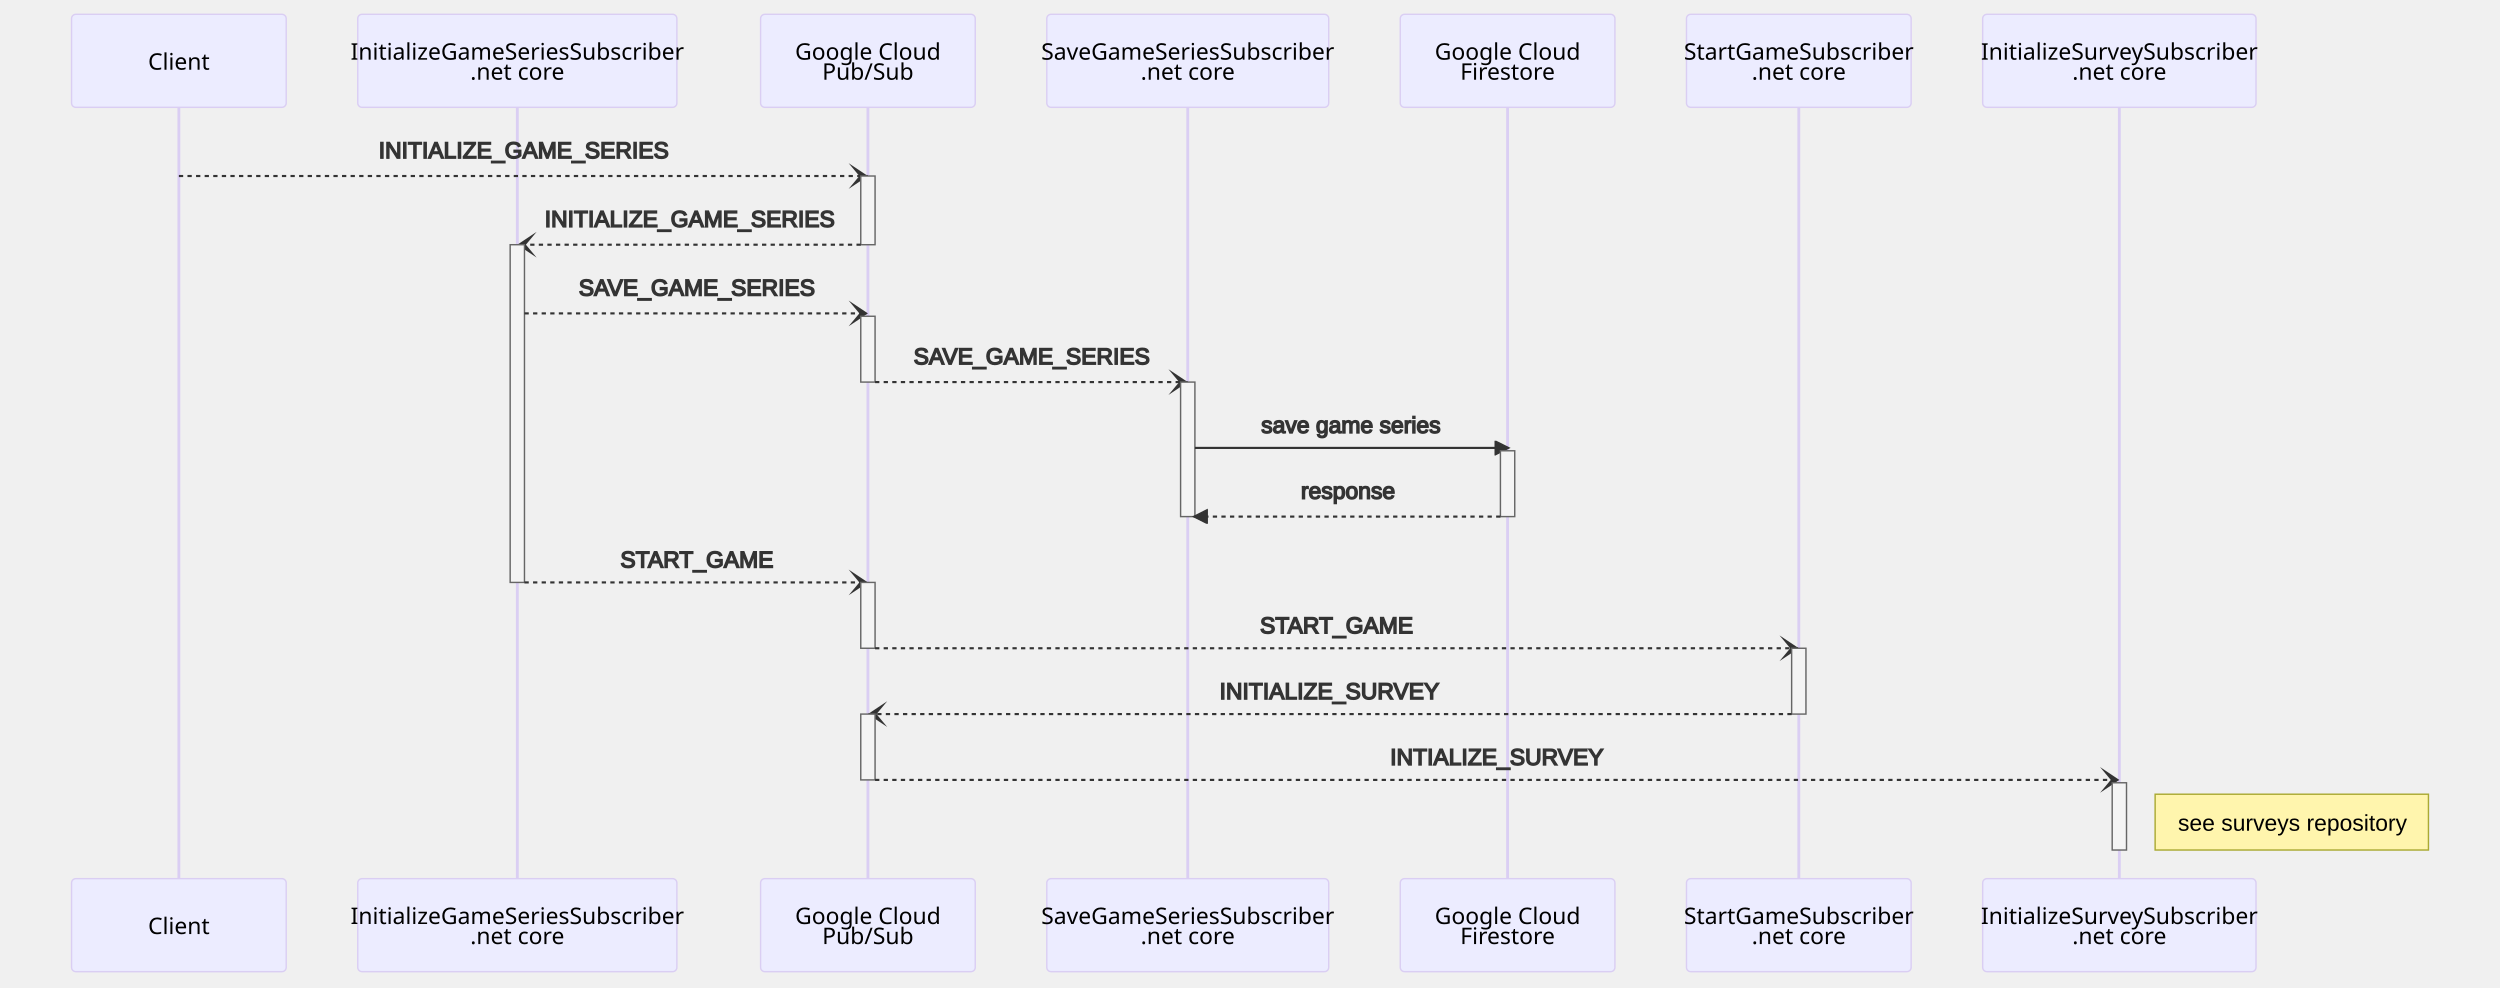
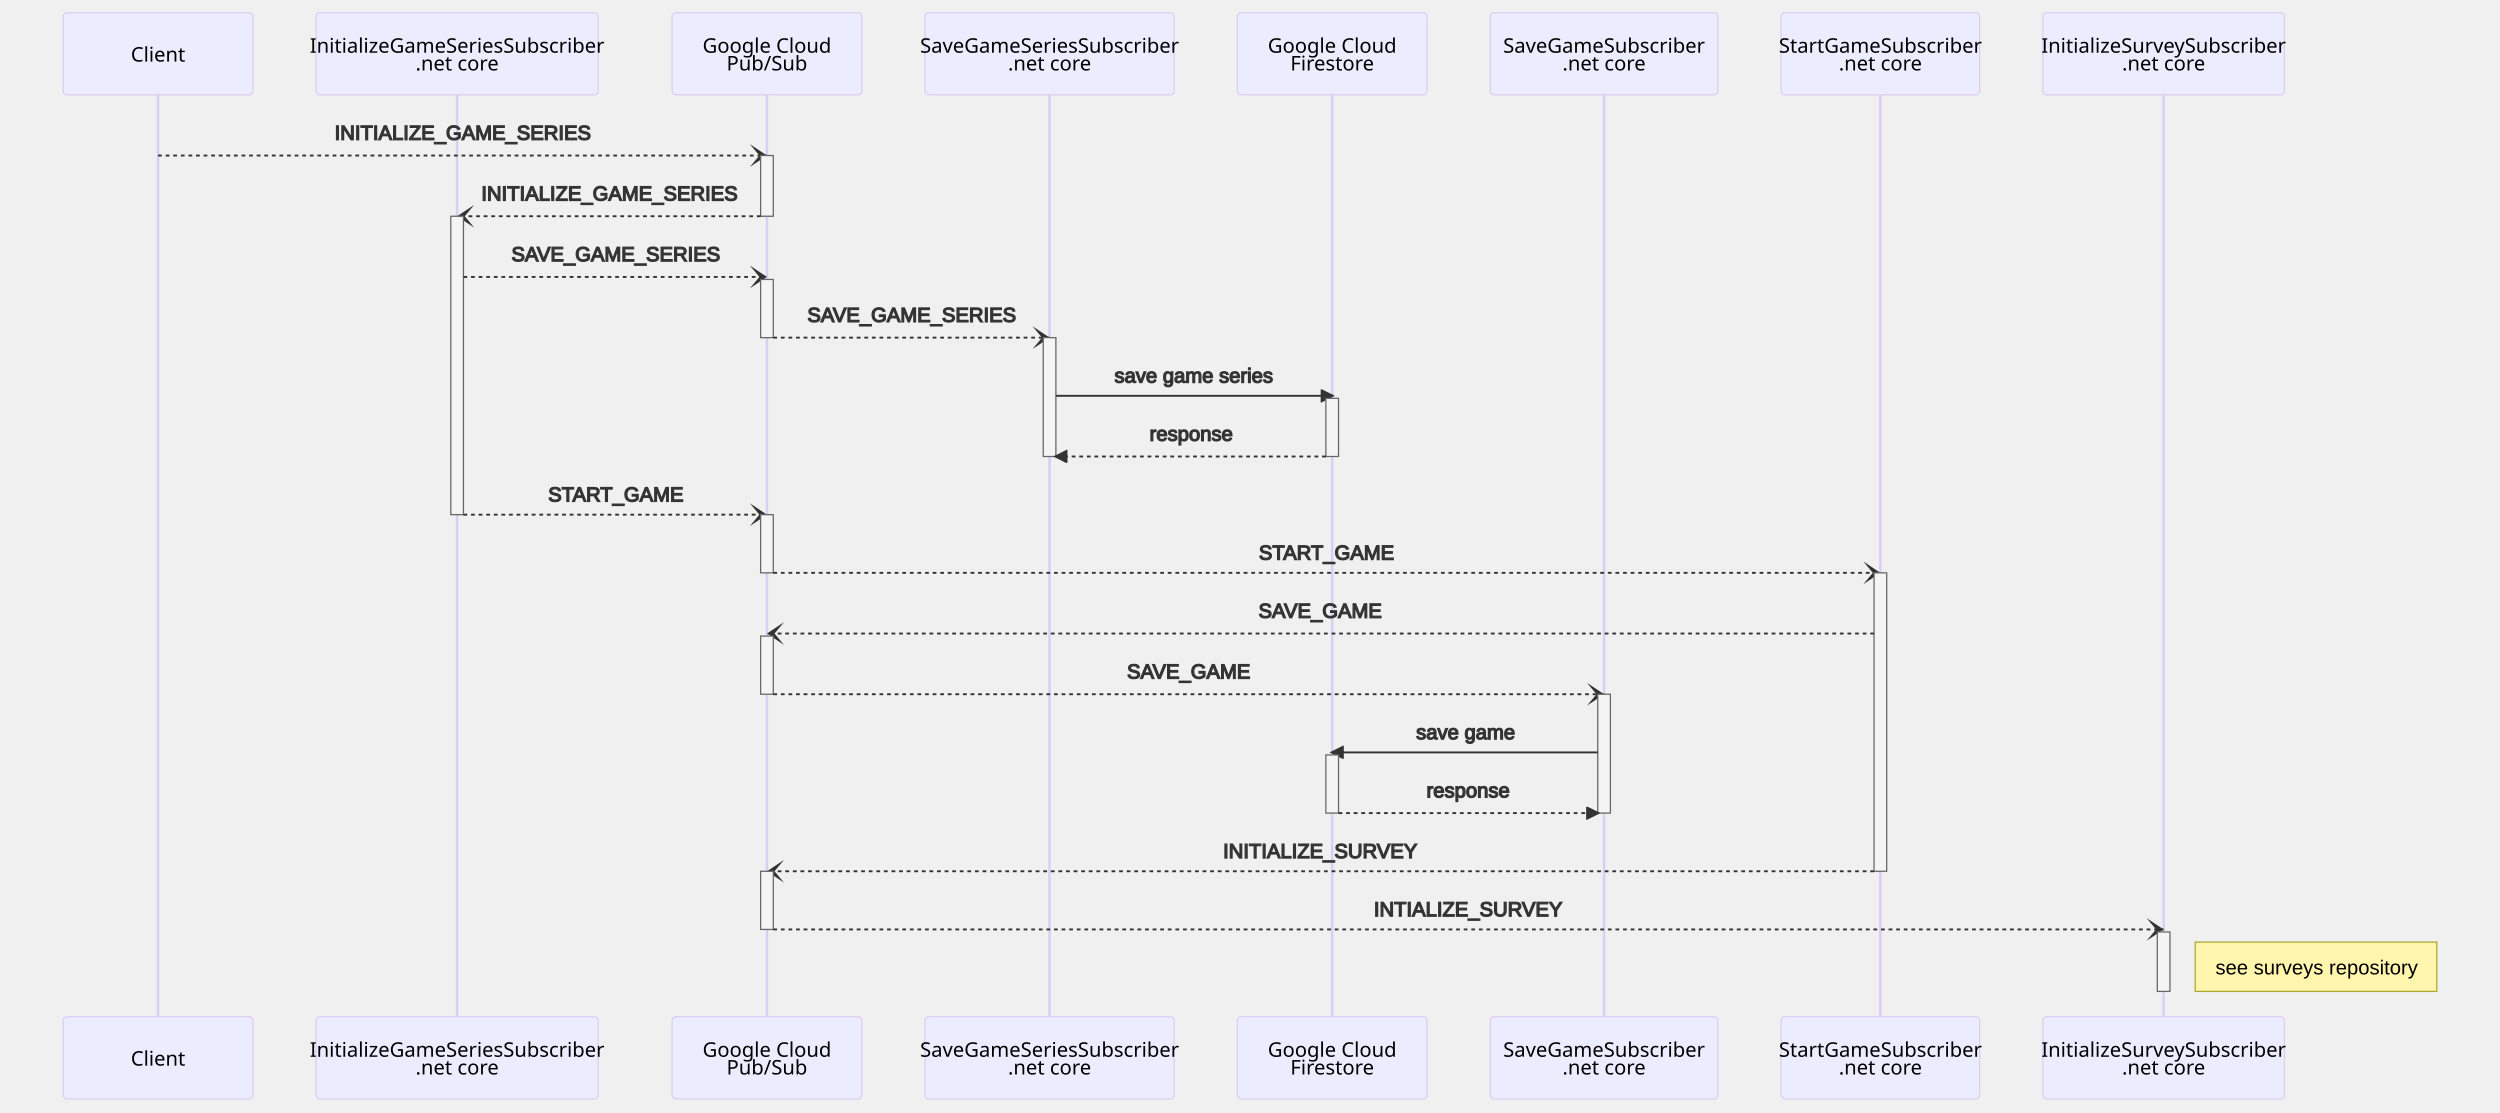
- <svg xmlns="http://www.w3.org/2000/svg" id="graph-div" width="100%" height="690" style="max-width: 1747px;" viewBox="-50 -10 1747 690">
+ <svg xmlns="http://www.w3.org/2000/svg" id="graph-div" width="100%" height="880" style="max-width: 1977px;" viewBox="-50 -10 1977 880">
  <style>#graph-div {font-family:"trebuchet ms",verdana,arial,sans-serif;font-size:16px;fill:#333;}#graph-div .error-icon{fill:#552222;}#graph-div .error-text{fill:#552222;stroke:#552222;}#graph-div .edge-thickness-normal{stroke-width:2px;}#graph-div .edge-thickness-thick{stroke-width:3.5px;}#graph-div .edge-pattern-solid{stroke-dasharray:0;}#graph-div .edge-pattern-dashed{stroke-dasharray:3;}#graph-div .edge-pattern-dotted{stroke-dasharray:2;}#graph-div .marker{fill:#333333;stroke:#333333;}#graph-div .marker.cross{stroke:#333333;}#graph-div svg{font-family:"trebuchet ms",verdana,arial,sans-serif;font-size:16px;}#graph-div .actor{stroke:hsl(259.626, 59.777%, 87.902%);fill:#ECECFF;}#graph-div text.actor&gt;tspan{fill:black;stroke:none;}#graph-div .actor-line{stroke:grey;}#graph-div .messageLine0{stroke-width:1.5;stroke-dasharray:none;stroke:#333;}#graph-div .messageLine1{stroke-width:1.5;stroke-dasharray:2,2;stroke:#333;}#graph-div #arrowhead path{fill:#333;stroke:#333;}#graph-div .sequenceNumber{fill:white;}#graph-div #sequencenumber{fill:#333;}#graph-div #crosshead path{fill:#333;stroke:#333;}#graph-div .messageText{fill:#333;stroke:#333;}#graph-div .labelBox{stroke:hsl(259.626, 59.777%, 87.902%);fill:#ECECFF;}#graph-div .labelText,#graph-div .labelText&gt;tspan{fill:black;stroke:none;}#graph-div .loopText,#graph-div .loopText&gt;tspan{fill:black;stroke:none;}#graph-div .loopLine{stroke-width:2px;stroke-dasharray:2,2;stroke:hsl(259.626, 59.777%, 87.902%);fill:hsl(259.626, 59.777%, 87.902%);}#graph-div .note{stroke:#aaaa33;fill:#fff5ad;}#graph-div .noteText,#graph-div .noteText&gt;tspan{fill:black;stroke:none;}#graph-div .activation0{fill:#f4f4f4;stroke:#666;}#graph-div .activation1{fill:#f4f4f4;stroke:#666;}#graph-div .activation2{fill:#f4f4f4;stroke:#666;}#graph-div .actorPopupMenu{position:absolute;}#graph-div .actorPopupMenuPanel{position:absolute;fill:#ECECFF;box-shadow:0px 8px 16px 0px rgba(0,0,0,0.2);filter:drop-shadow(3px 5px 2px rgb(0 0 0 / 0.4));}#graph-div .actor-man line{stroke:hsl(259.626, 59.777%, 87.902%);fill:#ECECFF;}#graph-div .actor-man circle,#graph-div line{stroke:hsl(259.626, 59.777%, 87.902%);fill:#ECECFF;stroke-width:2px;}#graph-div :root{--mermaid-font-family:"trebuchet ms",verdana,arial,sans-serif;}</style>
  <g />
  <defs>
    <symbol id="computer" width="24" height="24">
      <path transform="scale(.5)" d="M2 2v13h20v-13h-20zm18 11h-16v-9h16v9zm-10.228 6l.466-1h3.524l.467 1h-4.457zm14.228 3h-24l2-6h2.104l-1.33 4h18.45l-1.297-4h2.073l2 6zm-5-10h-14v-7h14v7z" />
    </symbol>
  </defs>
  <defs>
    <symbol id="database" fill-rule="evenodd" clip-rule="evenodd">
      <path transform="scale(.5)" d="M12.258.001l.256.004.255.005.253.008.251.01.249.012.247.015.246.016.242.019.241.02.239.023.236.024.233.027.231.028.229.031.225.032.223.034.22.036.217.038.214.04.211.041.208.043.205.045.201.046.198.048.194.05.191.051.187.053.183.054.18.056.175.057.172.059.168.06.163.061.16.063.155.064.15.066.074.033.073.033.071.034.07.034.069.035.068.035.067.035.066.035.064.036.064.036.062.036.06.036.06.037.058.037.058.037.055.038.055.038.053.038.052.038.051.039.05.039.048.039.047.039.045.04.044.04.043.04.041.04.04.041.039.041.037.041.036.041.034.041.033.042.032.042.03.042.029.042.027.042.026.043.024.043.023.043.021.043.02.043.018.044.017.043.015.044.013.044.012.044.011.045.009.044.007.045.006.045.004.045.002.045.001.045v17l-.001.045-.002.045-.004.045-.006.045-.007.045-.009.044-.011.045-.012.044-.013.044-.015.044-.017.043-.018.044-.02.043-.021.043-.023.043-.024.043-.026.043-.027.042-.029.042-.03.042-.032.042-.033.042-.034.041-.036.041-.037.041-.039.041-.04.041-.041.04-.043.04-.044.04-.045.04-.047.039-.048.039-.05.039-.051.039-.052.038-.053.038-.055.038-.055.038-.058.037-.058.037-.06.037-.06.036-.062.036-.064.036-.064.036-.066.035-.067.035-.068.035-.069.035-.07.034-.071.034-.073.033-.074.033-.15.066-.155.064-.16.063-.163.061-.168.06-.172.059-.175.057-.18.056-.183.054-.187.053-.191.051-.194.05-.198.048-.201.046-.205.045-.208.043-.211.041-.214.04-.217.038-.22.036-.223.034-.225.032-.229.031-.231.028-.233.027-.236.024-.239.023-.241.02-.242.019-.246.016-.247.015-.249.012-.251.01-.253.008-.255.005-.256.004-.258.001-.258-.001-.256-.004-.255-.005-.253-.008-.251-.01-.249-.012-.247-.015-.245-.016-.243-.019-.241-.02-.238-.023-.236-.024-.234-.027-.231-.028-.228-.031-.226-.032-.223-.034-.22-.036-.217-.038-.214-.04-.211-.041-.208-.043-.204-.045-.201-.046-.198-.048-.195-.05-.19-.051-.187-.053-.184-.054-.179-.056-.176-.057-.172-.059-.167-.06-.164-.061-.159-.063-.155-.064-.151-.066-.074-.033-.072-.033-.072-.034-.07-.034-.069-.035-.068-.035-.067-.035-.066-.035-.064-.036-.063-.036-.062-.036-.061-.036-.06-.037-.058-.037-.057-.037-.056-.038-.055-.038-.053-.038-.052-.038-.051-.039-.049-.039-.049-.039-.046-.039-.046-.04-.044-.04-.043-.04-.041-.04-.04-.041-.039-.041-.037-.041-.036-.041-.034-.041-.033-.042-.032-.042-.03-.042-.029-.042-.027-.042-.026-.043-.024-.043-.023-.043-.021-.043-.02-.043-.018-.044-.017-.043-.015-.044-.013-.044-.012-.044-.011-.045-.009-.044-.007-.045-.006-.045-.004-.045-.002-.045-.001-.045v-17l.001-.045.002-.045.004-.045.006-.045.007-.045.009-.044.011-.045.012-.044.013-.044.015-.044.017-.043.018-.044.02-.043.021-.043.023-.043.024-.043.026-.043.027-.042.029-.042.03-.042.032-.042.033-.042.034-.041.036-.041.037-.041.039-.041.04-.041.041-.04.043-.04.044-.04.046-.04.046-.039.049-.039.049-.039.051-.039.052-.038.053-.038.055-.038.056-.038.057-.037.058-.037.06-.037.061-.036.062-.036.063-.036.064-.036.066-.035.067-.035.068-.035.069-.035.07-.034.072-.034.072-.033.074-.033.151-.066.155-.064.159-.063.164-.061.167-.06.172-.059.176-.057.179-.056.184-.054.187-.053.19-.051.195-.05.198-.048.201-.046.204-.045.208-.043.211-.041.214-.04.217-.038.22-.036.223-.034.226-.032.228-.031.231-.028.234-.027.236-.024.238-.023.241-.02.243-.019.245-.016.247-.015.249-.012.251-.01.253-.008.255-.005.256-.004.258-.001.258.001zm-9.258 20.499v.01l.001.021.003.021.004.022.005.021.006.022.007.022.009.023.01.022.011.023.012.023.013.023.015.023.016.024.017.023.018.024.019.024.021.024.022.025.023.024.024.025.052.049.056.05.061.051.066.051.07.051.075.051.079.052.084.052.088.052.092.052.097.052.102.051.105.052.11.052.114.051.119.051.123.051.127.05.131.05.135.05.139.048.144.049.147.047.152.047.155.047.16.045.163.045.167.043.171.043.176.041.178.041.183.039.187.039.19.037.194.035.197.035.202.033.204.031.209.03.212.029.216.027.219.025.222.024.226.021.23.02.233.018.236.016.24.015.243.012.246.01.249.008.253.005.256.004.259.001.26-.001.257-.004.254-.005.25-.008.247-.011.244-.012.241-.014.237-.016.233-.018.231-.021.226-.021.224-.024.22-.026.216-.027.212-.028.21-.031.205-.031.202-.034.198-.034.194-.036.191-.037.187-.039.183-.04.179-.04.175-.042.172-.043.168-.044.163-.045.16-.046.155-.046.152-.047.148-.048.143-.049.139-.049.136-.05.131-.05.126-.05.123-.051.118-.052.114-.051.11-.052.106-.052.101-.052.096-.052.092-.052.088-.053.083-.051.079-.052.074-.052.07-.051.065-.051.06-.051.056-.05.051-.05.023-.024.023-.025.021-.024.02-.024.019-.024.018-.024.017-.024.015-.023.014-.024.013-.023.012-.023.01-.023.01-.022.008-.022.006-.022.006-.022.004-.022.004-.021.001-.021.001-.021v-4.127l-.077.055-.08.053-.083.054-.085.053-.087.052-.09.052-.093.051-.095.05-.097.05-.1.049-.102.049-.105.048-.106.047-.109.047-.111.046-.114.045-.115.045-.118.044-.12.043-.122.042-.124.042-.126.041-.128.04-.13.04-.132.038-.134.038-.135.037-.138.037-.139.035-.142.035-.143.034-.144.033-.147.032-.148.031-.15.03-.151.03-.153.029-.154.027-.156.027-.158.026-.159.025-.161.024-.162.023-.163.022-.165.021-.166.02-.167.019-.169.018-.169.017-.171.016-.173.015-.173.014-.175.013-.175.012-.177.011-.178.01-.179.008-.179.008-.181.006-.182.005-.182.004-.184.003-.184.002h-.37l-.184-.002-.184-.003-.182-.004-.182-.005-.181-.006-.179-.008-.179-.008-.178-.01-.176-.011-.176-.012-.175-.013-.173-.014-.172-.015-.171-.016-.17-.017-.169-.018-.167-.019-.166-.02-.165-.021-.163-.022-.162-.023-.161-.024-.159-.025-.157-.026-.156-.027-.155-.027-.153-.029-.151-.03-.15-.03-.148-.031-.146-.032-.145-.033-.143-.034-.141-.035-.14-.035-.137-.037-.136-.037-.134-.038-.132-.038-.13-.04-.128-.04-.126-.041-.124-.042-.122-.042-.12-.044-.117-.043-.116-.045-.113-.045-.112-.046-.109-.047-.106-.047-.105-.048-.102-.049-.1-.049-.097-.05-.095-.05-.093-.052-.09-.051-.087-.052-.085-.053-.083-.054-.08-.054-.077-.054v4.127zm0-5.654v.011l.001.021.003.021.004.021.005.022.006.022.007.022.009.022.01.022.011.023.012.023.013.023.015.024.016.023.017.024.018.024.019.024.021.024.022.024.023.025.024.024.052.05.056.05.061.05.066.051.07.051.075.052.079.051.084.052.088.052.092.052.097.052.102.052.105.052.11.051.114.051.119.052.123.05.127.051.131.05.135.049.139.049.144.048.147.048.152.047.155.046.16.045.163.045.167.044.171.042.176.042.178.04.183.04.187.038.19.037.194.036.197.034.202.033.204.032.209.03.212.028.216.027.219.025.222.024.226.022.23.02.233.018.236.016.24.014.243.012.246.01.249.008.253.006.256.003.259.001.26-.001.257-.003.254-.006.25-.008.247-.01.244-.012.241-.015.237-.016.233-.018.231-.02.226-.022.224-.024.22-.025.216-.027.212-.029.21-.03.205-.032.202-.033.198-.035.194-.036.191-.037.187-.039.183-.039.179-.041.175-.042.172-.043.168-.044.163-.045.16-.045.155-.047.152-.047.148-.048.143-.048.139-.05.136-.049.131-.05.126-.051.123-.051.118-.051.114-.052.11-.052.106-.052.101-.052.096-.052.092-.052.088-.052.083-.052.079-.052.074-.051.07-.052.065-.051.06-.05.056-.051.051-.049.023-.025.023-.024.021-.025.02-.024.019-.024.018-.024.017-.024.015-.023.014-.023.013-.024.012-.022.01-.023.01-.023.008-.022.006-.022.006-.022.004-.021.004-.022.001-.021.001-.021v-4.139l-.077.054-.08.054-.083.054-.085.052-.087.053-.09.051-.093.051-.095.051-.097.05-.1.049-.102.049-.105.048-.106.047-.109.047-.111.046-.114.045-.115.044-.118.044-.12.044-.122.042-.124.042-.126.041-.128.04-.13.039-.132.039-.134.038-.135.037-.138.036-.139.036-.142.035-.143.033-.144.033-.147.033-.148.031-.15.03-.151.03-.153.028-.154.028-.156.027-.158.026-.159.025-.161.024-.162.023-.163.022-.165.021-.166.02-.167.019-.169.018-.169.017-.171.016-.173.015-.173.014-.175.013-.175.012-.177.011-.178.009-.179.009-.179.007-.181.007-.182.005-.182.004-.184.003-.184.002h-.37l-.184-.002-.184-.003-.182-.004-.182-.005-.181-.007-.179-.007-.179-.009-.178-.009-.176-.011-.176-.012-.175-.013-.173-.014-.172-.015-.171-.016-.17-.017-.169-.018-.167-.019-.166-.02-.165-.021-.163-.022-.162-.023-.161-.024-.159-.025-.157-.026-.156-.027-.155-.028-.153-.028-.151-.03-.15-.03-.148-.031-.146-.033-.145-.033-.143-.033-.141-.035-.14-.036-.137-.036-.136-.037-.134-.038-.132-.039-.13-.039-.128-.04-.126-.041-.124-.042-.122-.043-.12-.043-.117-.044-.116-.044-.113-.046-.112-.046-.109-.046-.106-.047-.105-.048-.102-.049-.1-.049-.097-.05-.095-.051-.093-.051-.09-.051-.087-.053-.085-.052-.083-.054-.08-.054-.077-.054v4.139zm0-5.666v.011l.001.02.003.022.004.021.005.022.006.021.007.022.009.023.01.022.011.023.012.023.013.023.015.023.016.024.017.024.018.023.019.024.021.025.022.024.023.024.024.025.052.05.056.05.061.05.066.051.07.051.075.052.079.051.084.052.088.052.092.052.097.052.102.052.105.051.11.052.114.051.119.051.123.051.127.05.131.05.135.05.139.049.144.048.147.048.152.047.155.046.16.045.163.045.167.043.171.043.176.042.178.04.183.04.187.038.19.037.194.036.197.034.202.033.204.032.209.03.212.028.216.027.219.025.222.024.226.021.23.02.233.018.236.017.24.014.243.012.246.01.249.008.253.006.256.003.259.001.26-.001.257-.003.254-.006.25-.008.247-.01.244-.013.241-.014.237-.016.233-.018.231-.02.226-.022.224-.024.22-.025.216-.027.212-.029.21-.03.205-.032.202-.033.198-.035.194-.036.191-.037.187-.039.183-.039.179-.041.175-.042.172-.043.168-.044.163-.045.16-.045.155-.047.152-.047.148-.048.143-.049.139-.049.136-.049.131-.051.126-.05.123-.051.118-.052.114-.051.11-.052.106-.052.101-.052.096-.052.092-.052.088-.052.083-.052.079-.052.074-.052.07-.051.065-.051.06-.051.056-.05.051-.049.023-.025.023-.025.021-.024.02-.024.019-.024.018-.024.017-.024.015-.023.014-.024.013-.023.012-.023.01-.022.01-.023.008-.022.006-.022.006-.022.004-.022.004-.021.001-.021.001-.021v-4.153l-.077.054-.08.054-.083.053-.085.053-.087.053-.09.051-.093.051-.095.051-.097.05-.1.049-.102.048-.105.048-.106.048-.109.046-.111.046-.114.046-.115.044-.118.044-.12.043-.122.043-.124.042-.126.041-.128.04-.13.039-.132.039-.134.038-.135.037-.138.036-.139.036-.142.034-.143.034-.144.033-.147.032-.148.032-.15.03-.151.03-.153.028-.154.028-.156.027-.158.026-.159.024-.161.024-.162.023-.163.023-.165.021-.166.02-.167.019-.169.018-.169.017-.171.016-.173.015-.173.014-.175.013-.175.012-.177.01-.178.01-.179.009-.179.007-.181.006-.182.006-.182.004-.184.003-.184.001-.185.001-.185-.001-.184-.001-.184-.003-.182-.004-.182-.006-.181-.006-.179-.007-.179-.009-.178-.01-.176-.01-.176-.012-.175-.013-.173-.014-.172-.015-.171-.016-.17-.017-.169-.018-.167-.019-.166-.02-.165-.021-.163-.023-.162-.023-.161-.024-.159-.024-.157-.026-.156-.027-.155-.028-.153-.028-.151-.03-.15-.03-.148-.032-.146-.032-.145-.033-.143-.034-.141-.034-.14-.036-.137-.036-.136-.037-.134-.038-.132-.039-.13-.039-.128-.041-.126-.041-.124-.041-.122-.043-.12-.043-.117-.044-.116-.044-.113-.046-.112-.046-.109-.046-.106-.048-.105-.048-.102-.048-.1-.05-.097-.049-.095-.051-.093-.051-.09-.052-.087-.052-.085-.053-.083-.053-.08-.054-.077-.054v4.153zm8.74-8.179l-.257.004-.254.005-.25.008-.247.011-.244.012-.241.014-.237.016-.233.018-.231.021-.226.022-.224.023-.22.026-.216.027-.212.028-.21.031-.205.032-.202.033-.198.034-.194.036-.191.038-.187.038-.183.04-.179.041-.175.042-.172.043-.168.043-.163.045-.16.046-.155.046-.152.048-.148.048-.143.048-.139.049-.136.05-.131.05-.126.051-.123.051-.118.051-.114.052-.11.052-.106.052-.101.052-.096.052-.092.052-.088.052-.083.052-.079.052-.074.051-.07.052-.065.051-.06.05-.056.05-.051.05-.023.025-.023.024-.021.024-.02.025-.019.024-.018.024-.017.023-.015.024-.014.023-.013.023-.012.023-.01.023-.01.022-.008.022-.006.023-.006.021-.004.022-.004.021-.001.021-.001.021.001.021.001.021.004.021.004.022.006.021.006.023.008.022.01.022.01.023.012.023.013.023.014.023.015.024.017.023.018.024.019.024.02.025.021.024.023.024.023.025.051.05.056.05.06.05.065.051.07.052.074.051.079.052.083.052.088.052.092.052.096.052.101.052.106.052.11.052.114.052.118.051.123.051.126.051.131.05.136.05.139.049.143.048.148.048.152.048.155.046.16.046.163.045.168.043.172.043.175.042.179.041.183.04.187.038.191.038.194.036.198.034.202.033.205.032.21.031.212.028.216.027.22.026.224.023.226.022.231.021.233.018.237.016.241.014.244.012.247.011.25.008.254.005.257.004.26.001.26-.001.257-.004.254-.005.25-.008.247-.011.244-.012.241-.014.237-.016.233-.018.231-.021.226-.022.224-.023.22-.026.216-.027.212-.028.21-.031.205-.032.202-.033.198-.034.194-.036.191-.038.187-.038.183-.04.179-.041.175-.042.172-.043.168-.043.163-.045.16-.046.155-.046.152-.048.148-.048.143-.048.139-.049.136-.05.131-.05.126-.051.123-.051.118-.051.114-.052.11-.052.106-.052.101-.052.096-.052.092-.052.088-.052.083-.052.079-.052.074-.051.07-.052.065-.051.06-.05.056-.05.051-.05.023-.025.023-.024.021-.024.02-.025.019-.024.018-.024.017-.023.015-.024.014-.023.013-.023.012-.023.01-.023.01-.022.008-.022.006-.023.006-.021.004-.022.004-.021.001-.021.001-.021-.001-.021-.001-.021-.004-.021-.004-.022-.006-.021-.006-.023-.008-.022-.01-.022-.01-.023-.012-.023-.013-.023-.014-.023-.015-.024-.017-.023-.018-.024-.019-.024-.02-.025-.021-.024-.023-.024-.023-.025-.051-.05-.056-.05-.06-.05-.065-.051-.07-.052-.074-.051-.079-.052-.083-.052-.088-.052-.092-.052-.096-.052-.101-.052-.106-.052-.11-.052-.114-.052-.118-.051-.123-.051-.126-.051-.131-.05-.136-.05-.139-.049-.143-.048-.148-.048-.152-.048-.155-.046-.16-.046-.163-.045-.168-.043-.172-.043-.175-.042-.179-.041-.183-.04-.187-.038-.191-.038-.194-.036-.198-.034-.202-.033-.205-.032-.21-.031-.212-.028-.216-.027-.22-.026-.224-.023-.226-.022-.231-.021-.233-.018-.237-.016-.241-.014-.244-.012-.247-.011-.25-.008-.254-.005-.257-.004-.26-.001-.26.001z" />
    </symbol>
  </defs>
  <defs>
    <symbol id="clock" width="24" height="24">
      <path transform="scale(.5)" d="M12 2c5.514 0 10 4.486 10 10s-4.486 10-10 10-10-4.486-10-10 4.486-10 10-10zm0-2c-6.627 0-12 5.373-12 12s5.373 12 12 12 12-5.373 12-12-5.373-12-12-12zm5.848 12.459c.202.038.202.333.001.372-1.907.361-6.045 1.111-6.547 1.111-.719 0-1.301-.582-1.301-1.301 0-.512.77-5.447 1.125-7.445.034-.192.312-.181.343.014l.985 6.238 5.394 1.011z" />
    </symbol>
  </defs>
  <g>
-     <line id="actor3191" x1="75" y1="5" x2="75" y2="624" class="200" stroke-width="0.5px" stroke="#999" />
-     <g id="root-3191">
+     <line id="actor4235" x1="75" y1="5" x2="75" y2="814" class="200" stroke-width="0.5px" stroke="#999" />
+     <g id="root-4235">
      <rect x="0" y="0" fill="#eaeaea" stroke="#666" width="150" height="65" rx="3" ry="3" class="actor" />
      <text x="75" y="32.5" style="text-anchor: middle; font-weight: 400; font-family: &quot;Open-Sans&quot;, &quot;sans-serif&quot;;" dominant-baseline="central" alignment-baseline="central" class="actor">
        <tspan x="75" dy="0">Client</tspan>
      </text>
    </g>
  </g>
  <g>
-     <line id="actor3192" x1="311.5" y1="5" x2="311.5" y2="624" class="200" stroke-width="0.5px" stroke="#999" />
-     <g id="root-3192">
+     <line id="actor4236" x1="311.5" y1="5" x2="311.5" y2="814" class="200" stroke-width="0.5px" stroke="#999" />
+     <g id="root-4236">
      <rect x="200" y="0" fill="#eaeaea" stroke="#666" width="223" height="65" rx="3" ry="3" class="actor" />
      <text x="311.5" y="32.5" style="text-anchor: middle; font-weight: 400; font-family: &quot;Open-Sans&quot;, &quot;sans-serif&quot;;" dominant-baseline="central" alignment-baseline="central" class="actor">
        <tspan x="311.5" dy="-7">InitializeGameSeriesSubscriber</tspan>
      </text>
      <text x="311.5" y="32.5" style="text-anchor: middle; font-weight: 400; font-family: &quot;Open-Sans&quot;, &quot;sans-serif&quot;;" dominant-baseline="central" alignment-baseline="central" class="actor">
        <tspan x="311.5" dy="7">.net core</tspan>
      </text>
    </g>
  </g>
  <g>
-     <line id="actor3193" x1="556.5" y1="5" x2="556.5" y2="624" class="200" stroke-width="0.5px" stroke="#999" />
-     <g id="root-3193">
+     <line id="actor4237" x1="556.5" y1="5" x2="556.5" y2="814" class="200" stroke-width="0.5px" stroke="#999" />
+     <g id="root-4237">
      <rect x="481.5" y="0" fill="#eaeaea" stroke="#666" width="150" height="65" rx="3" ry="3" class="actor" />
      <text x="556.5" y="32.5" style="text-anchor: middle; font-weight: 400; font-family: &quot;Open-Sans&quot;, &quot;sans-serif&quot;;" dominant-baseline="central" alignment-baseline="central" class="actor">
        <tspan x="556.5" dy="-7">Google Cloud</tspan>
      </text>
      <text x="556.5" y="32.5" style="text-anchor: middle; font-weight: 400; font-family: &quot;Open-Sans&quot;, &quot;sans-serif&quot;;" dominant-baseline="central" alignment-baseline="central" class="actor">
        <tspan x="556.5" dy="7">Pub/Sub</tspan>
      </text>
    </g>
  </g>
  <g>
-     <line id="actor3194" x1="780" y1="5" x2="780" y2="624" class="200" stroke-width="0.5px" stroke="#999" />
-     <g id="root-3194">
+     <line id="actor4238" x1="780" y1="5" x2="780" y2="814" class="200" stroke-width="0.5px" stroke="#999" />
+     <g id="root-4238">
      <rect x="681.5" y="0" fill="#eaeaea" stroke="#666" width="197" height="65" rx="3" ry="3" class="actor" />
      <text x="780" y="32.5" style="text-anchor: middle; font-weight: 400; font-family: &quot;Open-Sans&quot;, &quot;sans-serif&quot;;" dominant-baseline="central" alignment-baseline="central" class="actor">
        <tspan x="780" dy="-7">SaveGameSeriesSubscriber</tspan>
      </text>
      <text x="780" y="32.5" style="text-anchor: middle; font-weight: 400; font-family: &quot;Open-Sans&quot;, &quot;sans-serif&quot;;" dominant-baseline="central" alignment-baseline="central" class="actor">
        <tspan x="780" dy="7">.net core</tspan>
      </text>
    </g>
  </g>
  <g>
-     <line id="actor3195" x1="1003.5" y1="5" x2="1003.5" y2="624" class="200" stroke-width="0.5px" stroke="#999" />
-     <g id="root-3195">
+     <line id="actor4239" x1="1003.5" y1="5" x2="1003.5" y2="814" class="200" stroke-width="0.5px" stroke="#999" />
+     <g id="root-4239">
      <rect x="928.5" y="0" fill="#eaeaea" stroke="#666" width="150" height="65" rx="3" ry="3" class="actor" />
      <text x="1003.5" y="32.5" style="text-anchor: middle; font-weight: 400; font-family: &quot;Open-Sans&quot;, &quot;sans-serif&quot;;" dominant-baseline="central" alignment-baseline="central" class="actor">
        <tspan x="1003.5" dy="-7">Google Cloud</tspan>
      </text>
      <text x="1003.5" y="32.5" style="text-anchor: middle; font-weight: 400; font-family: &quot;Open-Sans&quot;, &quot;sans-serif&quot;;" dominant-baseline="central" alignment-baseline="central" class="actor">
        <tspan x="1003.5" dy="7">Firestore</tspan>
      </text>
    </g>
  </g>
  <g>
-     <line id="actor3196" x1="1207" y1="5" x2="1207" y2="624" class="200" stroke-width="0.5px" stroke="#999" />
-     <g id="root-3196">
-       <rect x="1128.5" y="0" fill="#eaeaea" stroke="#666" width="157" height="65" rx="3" ry="3" class="actor" />
-       <text x="1207" y="32.5" style="text-anchor: middle; font-weight: 400; font-family: &quot;Open-Sans&quot;, &quot;sans-serif&quot;;" dominant-baseline="central" alignment-baseline="central" class="actor">
-         <tspan x="1207" dy="-7">StartGameSubscriber</tspan>
-       </text>
-       <text x="1207" y="32.5" style="text-anchor: middle; font-weight: 400; font-family: &quot;Open-Sans&quot;, &quot;sans-serif&quot;;" dominant-baseline="central" alignment-baseline="central" class="actor">
-         <tspan x="1207" dy="7">.net core</tspan>
-       </text>
-     </g>
-   </g>
-   <g>
-     <line id="actor3197" x1="1431" y1="5" x2="1431" y2="624" class="200" stroke-width="0.5px" stroke="#999" />
-     <g id="root-3197">
-       <rect x="1335.5" y="0" fill="#eaeaea" stroke="#666" width="191" height="65" rx="3" ry="3" class="actor" />
-       <text x="1431" y="32.5" style="text-anchor: middle; font-weight: 400; font-family: &quot;Open-Sans&quot;, &quot;sans-serif&quot;;" dominant-baseline="central" alignment-baseline="central" class="actor">
-         <tspan x="1431" dy="-7">InitializeSurveySubscriber</tspan>
-       </text>
-       <text x="1431" y="32.5" style="text-anchor: middle; font-weight: 400; font-family: &quot;Open-Sans&quot;, &quot;sans-serif&quot;;" dominant-baseline="central" alignment-baseline="central" class="actor">
-         <tspan x="1431" dy="7">.net core</tspan>
+     <line id="actor4240" x1="1218.5" y1="5" x2="1218.5" y2="814" class="200" stroke-width="0.5px" stroke="#999" />
+     <g id="root-4240">
+       <rect x="1128.5" y="0" fill="#eaeaea" stroke="#666" width="180" height="65" rx="3" ry="3" class="actor" />
+       <text x="1218.5" y="32.5" style="text-anchor: middle; font-weight: 400; font-family: &quot;Open-Sans&quot;, &quot;sans-serif&quot;;" dominant-baseline="central" alignment-baseline="central" class="actor">
+         <tspan x="1218.5" dy="-7">SaveGameSubscriber</tspan>
+       </text>
+       <text x="1218.5" y="32.5" style="text-anchor: middle; font-weight: 400; font-family: &quot;Open-Sans&quot;, &quot;sans-serif&quot;;" dominant-baseline="central" alignment-baseline="central" class="actor">
+         <tspan x="1218.5" dy="7">.net core</tspan>
+       </text>
+     </g>
+   </g>
+   <g>
+     <line id="actor4241" x1="1437" y1="5" x2="1437" y2="814" class="200" stroke-width="0.5px" stroke="#999" />
+     <g id="root-4241">
+       <rect x="1358.5" y="0" fill="#eaeaea" stroke="#666" width="157" height="65" rx="3" ry="3" class="actor" />
+       <text x="1437" y="32.5" style="text-anchor: middle; font-weight: 400; font-family: &quot;Open-Sans&quot;, &quot;sans-serif&quot;;" dominant-baseline="central" alignment-baseline="central" class="actor">
+         <tspan x="1437" dy="-7">StartGameSubscriber</tspan>
+       </text>
+       <text x="1437" y="32.5" style="text-anchor: middle; font-weight: 400; font-family: &quot;Open-Sans&quot;, &quot;sans-serif&quot;;" dominant-baseline="central" alignment-baseline="central" class="actor">
+         <tspan x="1437" dy="7">.net core</tspan>
+       </text>
+     </g>
+   </g>
+   <g>
+     <line id="actor4242" x1="1661" y1="5" x2="1661" y2="814" class="200" stroke-width="0.5px" stroke="#999" />
+     <g id="root-4242">
+       <rect x="1565.5" y="0" fill="#eaeaea" stroke="#666" width="191" height="65" rx="3" ry="3" class="actor" />
+       <text x="1661" y="32.5" style="text-anchor: middle; font-weight: 400; font-family: &quot;Open-Sans&quot;, &quot;sans-serif&quot;;" dominant-baseline="central" alignment-baseline="central" class="actor">
+         <tspan x="1661" dy="-7">InitializeSurveySubscriber</tspan>
+       </text>
+       <text x="1661" y="32.5" style="text-anchor: middle; font-weight: 400; font-family: &quot;Open-Sans&quot;, &quot;sans-serif&quot;;" dominant-baseline="central" alignment-baseline="central" class="actor">
+         <tspan x="1661" dy="7">.net core</tspan>
      </text>
    </g>
  </g>
  <defs>
    <marker id="arrowhead" refX="9" refY="5" markerUnits="userSpaceOnUse" markerWidth="12" markerHeight="12" orient="auto">
      <path d="M 0 0 L 10 5 L 0 10 z" />
    </marker>
  </defs>
  <defs>
    <marker id="crosshead" markerWidth="15" markerHeight="8" orient="auto" refX="16" refY="4">
      <path fill="black" stroke="#000000" style="stroke-dasharray: 0px, 0px;" stroke-width="1px" d="M 9,2 V 6 L16,4 Z" />
      <path fill="none" stroke="#000000" style="stroke-dasharray: 0px, 0px;" stroke-width="1px" d="M 0,1 L 6,7 M 6,1 L 0,7" />
    </marker>
  </defs>
  <defs>
    <marker id="filled-head" refX="18" refY="7" markerWidth="20" markerHeight="28" orient="auto">
      <path d="M 18,7 L9,13 L14,7 L9,1 Z" />
    </marker>
  </defs>
  <defs>
    <marker id="sequencenumber" refX="15" refY="15" markerWidth="60" markerHeight="40" orient="auto">
      <circle cx="15" cy="15" r="6" />
    </marker>
  </defs>
  <text x="316" y="80" text-anchor="middle" dominant-baseline="middle" alignment-baseline="middle" style="font-family: &quot;trebuchet ms&quot;, verdana, arial, sans-serif; font-weight: 400;" class="messageText" dy="1em">INITIALIZE_GAME_SERIES</text>
  <line x1="75" y1="113" x2="556.5" y2="113" style="stroke-dasharray: 3px, 3px; fill: none;" class="messageLine1" stroke-width="2" stroke="none" marker-end="url(#filled-head)" />
  <g>
    <rect x="551.5" y="113" fill="#EDF2AE" stroke="#666" width="10" height="48" rx="0" ry="0" class="activation0" />
  </g>
  <text x="432" y="128" text-anchor="middle" dominant-baseline="middle" alignment-baseline="middle" style="font-family: &quot;trebuchet ms&quot;, verdana, arial, sans-serif; font-weight: 400;" class="messageText" dy="1em">INITIALIZE_GAME_SERIES</text>
  <line x1="551.5" y1="161" x2="311.5" y2="161" style="stroke-dasharray: 3px, 3px; fill: none;" class="messageLine1" stroke-width="2" stroke="none" marker-end="url(#filled-head)" />
  <g>
    <rect x="306.5" y="161" fill="#EDF2AE" stroke="#666" width="10" height="236" rx="0" ry="0" class="activation0" />
  </g>
  <text x="437" y="176" text-anchor="middle" dominant-baseline="middle" alignment-baseline="middle" style="font-family: &quot;trebuchet ms&quot;, verdana, arial, sans-serif; font-weight: 400;" class="messageText" dy="1em">SAVE_GAME_SERIES</text>
  <line x1="316.5" y1="209" x2="556.5" y2="209" style="stroke-dasharray: 3px, 3px; fill: none;" class="messageLine1" stroke-width="2" stroke="none" marker-end="url(#filled-head)" />
  <g>
    <rect x="551.5" y="211" fill="#EDF2AE" stroke="#666" width="10" height="46" rx="0" ry="0" class="activation0" />
  </g>
  <text x="671" y="224" text-anchor="middle" dominant-baseline="middle" alignment-baseline="middle" style="font-family: &quot;trebuchet ms&quot;, verdana, arial, sans-serif; font-weight: 400;" class="messageText" dy="1em">SAVE_GAME_SERIES</text>
  <line x1="561.5" y1="257" x2="780" y2="257" style="stroke-dasharray: 3px, 3px; fill: none;" class="messageLine1" stroke-width="2" stroke="none" marker-end="url(#filled-head)" />
  <g>
    <rect x="775" y="257" fill="#EDF2AE" stroke="#666" width="10" height="94" rx="0" ry="0" class="activation0" />
  </g>
  <text x="894" y="272" text-anchor="middle" dominant-baseline="middle" alignment-baseline="middle" style="font-family: &quot;trebuchet ms&quot;, verdana, arial, sans-serif; font-weight: 400;" class="messageText" dy="1em">save game series</text>
  <line x1="785" y1="303" x2="1003.5" y2="303" class="messageLine0" stroke-width="2" stroke="none" style="fill: none;" marker-end="url(#arrowhead)" />
  <g>
    <rect x="998.5" y="305" fill="#EDF2AE" stroke="#666" width="10" height="46" rx="0" ry="0" class="activation0" />
  </g>
  <text x="892" y="318" text-anchor="middle" dominant-baseline="middle" alignment-baseline="middle" style="font-family: &quot;trebuchet ms&quot;, verdana, arial, sans-serif; font-weight: 400;" class="messageText" dy="1em">response</text>
  <line x1="998.5" y1="351" x2="785" y2="351" style="stroke-dasharray: 3px, 3px; fill: none;" class="messageLine1" stroke-width="2" stroke="none" marker-end="url(#arrowhead)" />
  <text x="437" y="366" text-anchor="middle" dominant-baseline="middle" alignment-baseline="middle" style="font-family: &quot;trebuchet ms&quot;, verdana, arial, sans-serif; font-weight: 400;" class="messageText" dy="1em">START_GAME</text>
  <line x1="316.5" y1="397" x2="556.5" y2="397" style="stroke-dasharray: 3px, 3px; fill: none;" class="messageLine1" stroke-width="2" stroke="none" marker-end="url(#filled-head)" />
  <g>
    <rect x="551.5" y="397" fill="#EDF2AE" stroke="#666" width="10" height="46" rx="0" ry="0" class="activation0" />
  </g>
-   <text x="884" y="412" text-anchor="middle" dominant-baseline="middle" alignment-baseline="middle" style="font-family: &quot;trebuchet ms&quot;, verdana, arial, sans-serif; font-weight: 400;" class="messageText" dy="1em">START_GAME</text>
-   <line x1="561.5" y1="443" x2="1207" y2="443" style="stroke-dasharray: 3px, 3px; fill: none;" class="messageLine1" stroke-width="2" stroke="none" marker-end="url(#filled-head)" />
-   <g>
-     <rect x="1202" y="443" fill="#EDF2AE" stroke="#666" width="10" height="46" rx="0" ry="0" class="activation0" />
-   </g>
-   <text x="879" y="458" text-anchor="middle" dominant-baseline="middle" alignment-baseline="middle" style="font-family: &quot;trebuchet ms&quot;, verdana, arial, sans-serif; font-weight: 400;" class="messageText" dy="1em">INITIALIZE_SURVEY</text>
-   <line x1="1202" y1="489" x2="556.5" y2="489" style="stroke-dasharray: 3px, 3px; fill: none;" class="messageLine1" stroke-width="2" stroke="none" marker-end="url(#filled-head)" />
-   <g>
-     <rect x="551.5" y="489" fill="#EDF2AE" stroke="#666" width="10" height="46" rx="0" ry="0" class="activation0" />
-   </g>
-   <text x="996" y="504" text-anchor="middle" dominant-baseline="middle" alignment-baseline="middle" style="font-family: &quot;trebuchet ms&quot;, verdana, arial, sans-serif; font-weight: 400;" class="messageText" dy="1em">INTIALIZE_SURVEY</text>
-   <line x1="561.5" y1="535" x2="1431" y2="535" style="stroke-dasharray: 3px, 3px; fill: none;" class="messageLine1" stroke-width="2" stroke="none" marker-end="url(#filled-head)" />
-   <g>
-     <rect x="1426" y="537" fill="#EDF2AE" stroke="#666" width="10" height="47" rx="0" ry="0" class="activation0" />
-   </g>
-   <g>
-     <rect x="1456" y="545" fill="#EDF2AE" stroke="#666" width="191" height="39" rx="0" ry="0" class="note" />
-     <text x="1552" y="550" text-anchor="middle" dominant-baseline="middle" alignment-baseline="middle" style="font-family: &quot;trebuchet ms&quot;, verdana, arial, sans-serif; font-weight: 400;" class="noteText" dy="1em">
-       <tspan x="1552">see surveys repository</tspan>
-     </text>
-   </g>
-   <g>
-     <rect x="0" y="604" fill="#eaeaea" stroke="#666" width="150" height="65" rx="3" ry="3" class="actor" />
-     <text x="75" y="636.5" style="text-anchor: middle; font-weight: 400; font-family: &quot;Open-Sans&quot;, &quot;sans-serif&quot;;" dominant-baseline="central" alignment-baseline="central" class="actor">
+   <text x="999" y="412" text-anchor="middle" dominant-baseline="middle" alignment-baseline="middle" style="font-family: &quot;trebuchet ms&quot;, verdana, arial, sans-serif; font-weight: 400;" class="messageText" dy="1em">START_GAME</text>
+   <line x1="561.5" y1="443" x2="1437" y2="443" style="stroke-dasharray: 3px, 3px; fill: none;" class="messageLine1" stroke-width="2" stroke="none" marker-end="url(#filled-head)" />
+   <g>
+     <rect x="1432" y="443" fill="#EDF2AE" stroke="#666" width="10" height="236" rx="0" ry="0" class="activation0" />
+   </g>
+   <text x="994" y="458" text-anchor="middle" dominant-baseline="middle" alignment-baseline="middle" style="font-family: &quot;trebuchet ms&quot;, verdana, arial, sans-serif; font-weight: 400;" class="messageText" dy="1em">SAVE_GAME</text>
+   <line x1="1432" y1="491" x2="556.5" y2="491" style="stroke-dasharray: 3px, 3px; fill: none;" class="messageLine1" stroke-width="2" stroke="none" marker-end="url(#filled-head)" />
+   <g>
+     <rect x="551.5" y="493" fill="#EDF2AE" stroke="#666" width="10" height="46" rx="0" ry="0" class="activation0" />
+   </g>
+   <text x="890" y="506" text-anchor="middle" dominant-baseline="middle" alignment-baseline="middle" style="font-family: &quot;trebuchet ms&quot;, verdana, arial, sans-serif; font-weight: 400;" class="messageText" dy="1em">SAVE_GAME</text>
+   <line x1="561.5" y1="539" x2="1218.5" y2="539" style="stroke-dasharray: 3px, 3px; fill: none;" class="messageLine1" stroke-width="2" stroke="none" marker-end="url(#filled-head)" />
+   <g>
+     <rect x="1213.5" y="539" fill="#EDF2AE" stroke="#666" width="10" height="94" rx="0" ry="0" class="activation0" />
+   </g>
+   <text x="1109" y="554" text-anchor="middle" dominant-baseline="middle" alignment-baseline="middle" style="font-family: &quot;trebuchet ms&quot;, verdana, arial, sans-serif; font-weight: 400;" class="messageText" dy="1em">save game</text>
+   <line x1="1213.5" y1="585" x2="1003.5" y2="585" class="messageLine0" stroke-width="2" stroke="none" style="fill: none;" marker-end="url(#arrowhead)" />
+   <g>
+     <rect x="998.5" y="587" fill="#EDF2AE" stroke="#666" width="10" height="46" rx="0" ry="0" class="activation0" />
+   </g>
+   <text x="1111" y="600" text-anchor="middle" dominant-baseline="middle" alignment-baseline="middle" style="font-family: &quot;trebuchet ms&quot;, verdana, arial, sans-serif; font-weight: 400;" class="messageText" dy="1em">response</text>
+   <line x1="1008.5" y1="633" x2="1213.5" y2="633" style="stroke-dasharray: 3px, 3px; fill: none;" class="messageLine1" stroke-width="2" stroke="none" marker-end="url(#arrowhead)" />
+   <text x="994" y="648" text-anchor="middle" dominant-baseline="middle" alignment-baseline="middle" style="font-family: &quot;trebuchet ms&quot;, verdana, arial, sans-serif; font-weight: 400;" class="messageText" dy="1em">INITIALIZE_SURVEY</text>
+   <line x1="1432" y1="679" x2="556.5" y2="679" style="stroke-dasharray: 3px, 3px; fill: none;" class="messageLine1" stroke-width="2" stroke="none" marker-end="url(#filled-head)" />
+   <g>
+     <rect x="551.5" y="679" fill="#EDF2AE" stroke="#666" width="10" height="46" rx="0" ry="0" class="activation0" />
+   </g>
+   <text x="1111" y="694" text-anchor="middle" dominant-baseline="middle" alignment-baseline="middle" style="font-family: &quot;trebuchet ms&quot;, verdana, arial, sans-serif; font-weight: 400;" class="messageText" dy="1em">INTIALIZE_SURVEY</text>
+   <line x1="561.5" y1="725" x2="1661" y2="725" style="stroke-dasharray: 3px, 3px; fill: none;" class="messageLine1" stroke-width="2" stroke="none" marker-end="url(#filled-head)" />
+   <g>
+     <rect x="1656" y="727" fill="#EDF2AE" stroke="#666" width="10" height="47" rx="0" ry="0" class="activation0" />
+   </g>
+   <g>
+     <rect x="1686" y="735" fill="#EDF2AE" stroke="#666" width="191" height="39" rx="0" ry="0" class="note" />
+     <text x="1782" y="740" text-anchor="middle" dominant-baseline="middle" alignment-baseline="middle" style="font-family: &quot;trebuchet ms&quot;, verdana, arial, sans-serif; font-weight: 400;" class="noteText" dy="1em">
+       <tspan x="1782">see surveys repository</tspan>
+     </text>
+   </g>
+   <g>
+     <rect x="0" y="794" fill="#eaeaea" stroke="#666" width="150" height="65" rx="3" ry="3" class="actor" />
+     <text x="75" y="826.5" style="text-anchor: middle; font-weight: 400; font-family: &quot;Open-Sans&quot;, &quot;sans-serif&quot;;" dominant-baseline="central" alignment-baseline="central" class="actor">
      <tspan x="75" dy="0">Client</tspan>
    </text>
  </g>
  <g>
-     <rect x="200" y="604" fill="#eaeaea" stroke="#666" width="223" height="65" rx="3" ry="3" class="actor" />
-     <text x="311.5" y="636.5" style="text-anchor: middle; font-weight: 400; font-family: &quot;Open-Sans&quot;, &quot;sans-serif&quot;;" dominant-baseline="central" alignment-baseline="central" class="actor">
+     <rect x="200" y="794" fill="#eaeaea" stroke="#666" width="223" height="65" rx="3" ry="3" class="actor" />
+     <text x="311.5" y="826.5" style="text-anchor: middle; font-weight: 400; font-family: &quot;Open-Sans&quot;, &quot;sans-serif&quot;;" dominant-baseline="central" alignment-baseline="central" class="actor">
      <tspan x="311.5" dy="-7">InitializeGameSeriesSubscriber</tspan>
    </text>
-     <text x="311.5" y="636.5" style="text-anchor: middle; font-weight: 400; font-family: &quot;Open-Sans&quot;, &quot;sans-serif&quot;;" dominant-baseline="central" alignment-baseline="central" class="actor">
+     <text x="311.5" y="826.5" style="text-anchor: middle; font-weight: 400; font-family: &quot;Open-Sans&quot;, &quot;sans-serif&quot;;" dominant-baseline="central" alignment-baseline="central" class="actor">
      <tspan x="311.5" dy="7">.net core</tspan>
    </text>
  </g>
  <g>
-     <rect x="481.5" y="604" fill="#eaeaea" stroke="#666" width="150" height="65" rx="3" ry="3" class="actor" />
-     <text x="556.5" y="636.5" style="text-anchor: middle; font-weight: 400; font-family: &quot;Open-Sans&quot;, &quot;sans-serif&quot;;" dominant-baseline="central" alignment-baseline="central" class="actor">
+     <rect x="481.5" y="794" fill="#eaeaea" stroke="#666" width="150" height="65" rx="3" ry="3" class="actor" />
+     <text x="556.5" y="826.5" style="text-anchor: middle; font-weight: 400; font-family: &quot;Open-Sans&quot;, &quot;sans-serif&quot;;" dominant-baseline="central" alignment-baseline="central" class="actor">
      <tspan x="556.5" dy="-7">Google Cloud</tspan>
    </text>
-     <text x="556.5" y="636.5" style="text-anchor: middle; font-weight: 400; font-family: &quot;Open-Sans&quot;, &quot;sans-serif&quot;;" dominant-baseline="central" alignment-baseline="central" class="actor">
+     <text x="556.5" y="826.5" style="text-anchor: middle; font-weight: 400; font-family: &quot;Open-Sans&quot;, &quot;sans-serif&quot;;" dominant-baseline="central" alignment-baseline="central" class="actor">
      <tspan x="556.5" dy="7">Pub/Sub</tspan>
    </text>
  </g>
  <g>
-     <rect x="681.5" y="604" fill="#eaeaea" stroke="#666" width="197" height="65" rx="3" ry="3" class="actor" />
-     <text x="780" y="636.5" style="text-anchor: middle; font-weight: 400; font-family: &quot;Open-Sans&quot;, &quot;sans-serif&quot;;" dominant-baseline="central" alignment-baseline="central" class="actor">
+     <rect x="681.5" y="794" fill="#eaeaea" stroke="#666" width="197" height="65" rx="3" ry="3" class="actor" />
+     <text x="780" y="826.5" style="text-anchor: middle; font-weight: 400; font-family: &quot;Open-Sans&quot;, &quot;sans-serif&quot;;" dominant-baseline="central" alignment-baseline="central" class="actor">
      <tspan x="780" dy="-7">SaveGameSeriesSubscriber</tspan>
    </text>
-     <text x="780" y="636.5" style="text-anchor: middle; font-weight: 400; font-family: &quot;Open-Sans&quot;, &quot;sans-serif&quot;;" dominant-baseline="central" alignment-baseline="central" class="actor">
+     <text x="780" y="826.5" style="text-anchor: middle; font-weight: 400; font-family: &quot;Open-Sans&quot;, &quot;sans-serif&quot;;" dominant-baseline="central" alignment-baseline="central" class="actor">
      <tspan x="780" dy="7">.net core</tspan>
    </text>
  </g>
  <g>
-     <rect x="928.5" y="604" fill="#eaeaea" stroke="#666" width="150" height="65" rx="3" ry="3" class="actor" />
-     <text x="1003.5" y="636.5" style="text-anchor: middle; font-weight: 400; font-family: &quot;Open-Sans&quot;, &quot;sans-serif&quot;;" dominant-baseline="central" alignment-baseline="central" class="actor">
+     <rect x="928.5" y="794" fill="#eaeaea" stroke="#666" width="150" height="65" rx="3" ry="3" class="actor" />
+     <text x="1003.5" y="826.5" style="text-anchor: middle; font-weight: 400; font-family: &quot;Open-Sans&quot;, &quot;sans-serif&quot;;" dominant-baseline="central" alignment-baseline="central" class="actor">
      <tspan x="1003.5" dy="-7">Google Cloud</tspan>
    </text>
-     <text x="1003.5" y="636.5" style="text-anchor: middle; font-weight: 400; font-family: &quot;Open-Sans&quot;, &quot;sans-serif&quot;;" dominant-baseline="central" alignment-baseline="central" class="actor">
+     <text x="1003.5" y="826.5" style="text-anchor: middle; font-weight: 400; font-family: &quot;Open-Sans&quot;, &quot;sans-serif&quot;;" dominant-baseline="central" alignment-baseline="central" class="actor">
      <tspan x="1003.5" dy="7">Firestore</tspan>
    </text>
  </g>
  <g>
-     <rect x="1128.5" y="604" fill="#eaeaea" stroke="#666" width="157" height="65" rx="3" ry="3" class="actor" />
-     <text x="1207" y="636.5" style="text-anchor: middle; font-weight: 400; font-family: &quot;Open-Sans&quot;, &quot;sans-serif&quot;;" dominant-baseline="central" alignment-baseline="central" class="actor">
-       <tspan x="1207" dy="-7">StartGameSubscriber</tspan>
-     </text>
-     <text x="1207" y="636.5" style="text-anchor: middle; font-weight: 400; font-family: &quot;Open-Sans&quot;, &quot;sans-serif&quot;;" dominant-baseline="central" alignment-baseline="central" class="actor">
-       <tspan x="1207" dy="7">.net core</tspan>
-     </text>
-   </g>
-   <g>
-     <rect x="1335.5" y="604" fill="#eaeaea" stroke="#666" width="191" height="65" rx="3" ry="3" class="actor" />
-     <text x="1431" y="636.5" style="text-anchor: middle; font-weight: 400; font-family: &quot;Open-Sans&quot;, &quot;sans-serif&quot;;" dominant-baseline="central" alignment-baseline="central" class="actor">
-       <tspan x="1431" dy="-7">InitializeSurveySubscriber</tspan>
-     </text>
-     <text x="1431" y="636.5" style="text-anchor: middle; font-weight: 400; font-family: &quot;Open-Sans&quot;, &quot;sans-serif&quot;;" dominant-baseline="central" alignment-baseline="central" class="actor">
-       <tspan x="1431" dy="7">.net core</tspan>
+     <rect x="1128.5" y="794" fill="#eaeaea" stroke="#666" width="180" height="65" rx="3" ry="3" class="actor" />
+     <text x="1218.5" y="826.5" style="text-anchor: middle; font-weight: 400; font-family: &quot;Open-Sans&quot;, &quot;sans-serif&quot;;" dominant-baseline="central" alignment-baseline="central" class="actor">
+       <tspan x="1218.5" dy="-7">SaveGameSubscriber</tspan>
+     </text>
+     <text x="1218.5" y="826.5" style="text-anchor: middle; font-weight: 400; font-family: &quot;Open-Sans&quot;, &quot;sans-serif&quot;;" dominant-baseline="central" alignment-baseline="central" class="actor">
+       <tspan x="1218.5" dy="7">.net core</tspan>
+     </text>
+   </g>
+   <g>
+     <rect x="1358.5" y="794" fill="#eaeaea" stroke="#666" width="157" height="65" rx="3" ry="3" class="actor" />
+     <text x="1437" y="826.5" style="text-anchor: middle; font-weight: 400; font-family: &quot;Open-Sans&quot;, &quot;sans-serif&quot;;" dominant-baseline="central" alignment-baseline="central" class="actor">
+       <tspan x="1437" dy="-7">StartGameSubscriber</tspan>
+     </text>
+     <text x="1437" y="826.5" style="text-anchor: middle; font-weight: 400; font-family: &quot;Open-Sans&quot;, &quot;sans-serif&quot;;" dominant-baseline="central" alignment-baseline="central" class="actor">
+       <tspan x="1437" dy="7">.net core</tspan>
+     </text>
+   </g>
+   <g>
+     <rect x="1565.5" y="794" fill="#eaeaea" stroke="#666" width="191" height="65" rx="3" ry="3" class="actor" />
+     <text x="1661" y="826.5" style="text-anchor: middle; font-weight: 400; font-family: &quot;Open-Sans&quot;, &quot;sans-serif&quot;;" dominant-baseline="central" alignment-baseline="central" class="actor">
+       <tspan x="1661" dy="-7">InitializeSurveySubscriber</tspan>
+     </text>
+     <text x="1661" y="826.5" style="text-anchor: middle; font-weight: 400; font-family: &quot;Open-Sans&quot;, &quot;sans-serif&quot;;" dominant-baseline="central" alignment-baseline="central" class="actor">
+       <tspan x="1661" dy="7">.net core</tspan>
    </text>
  </g>
</svg>
